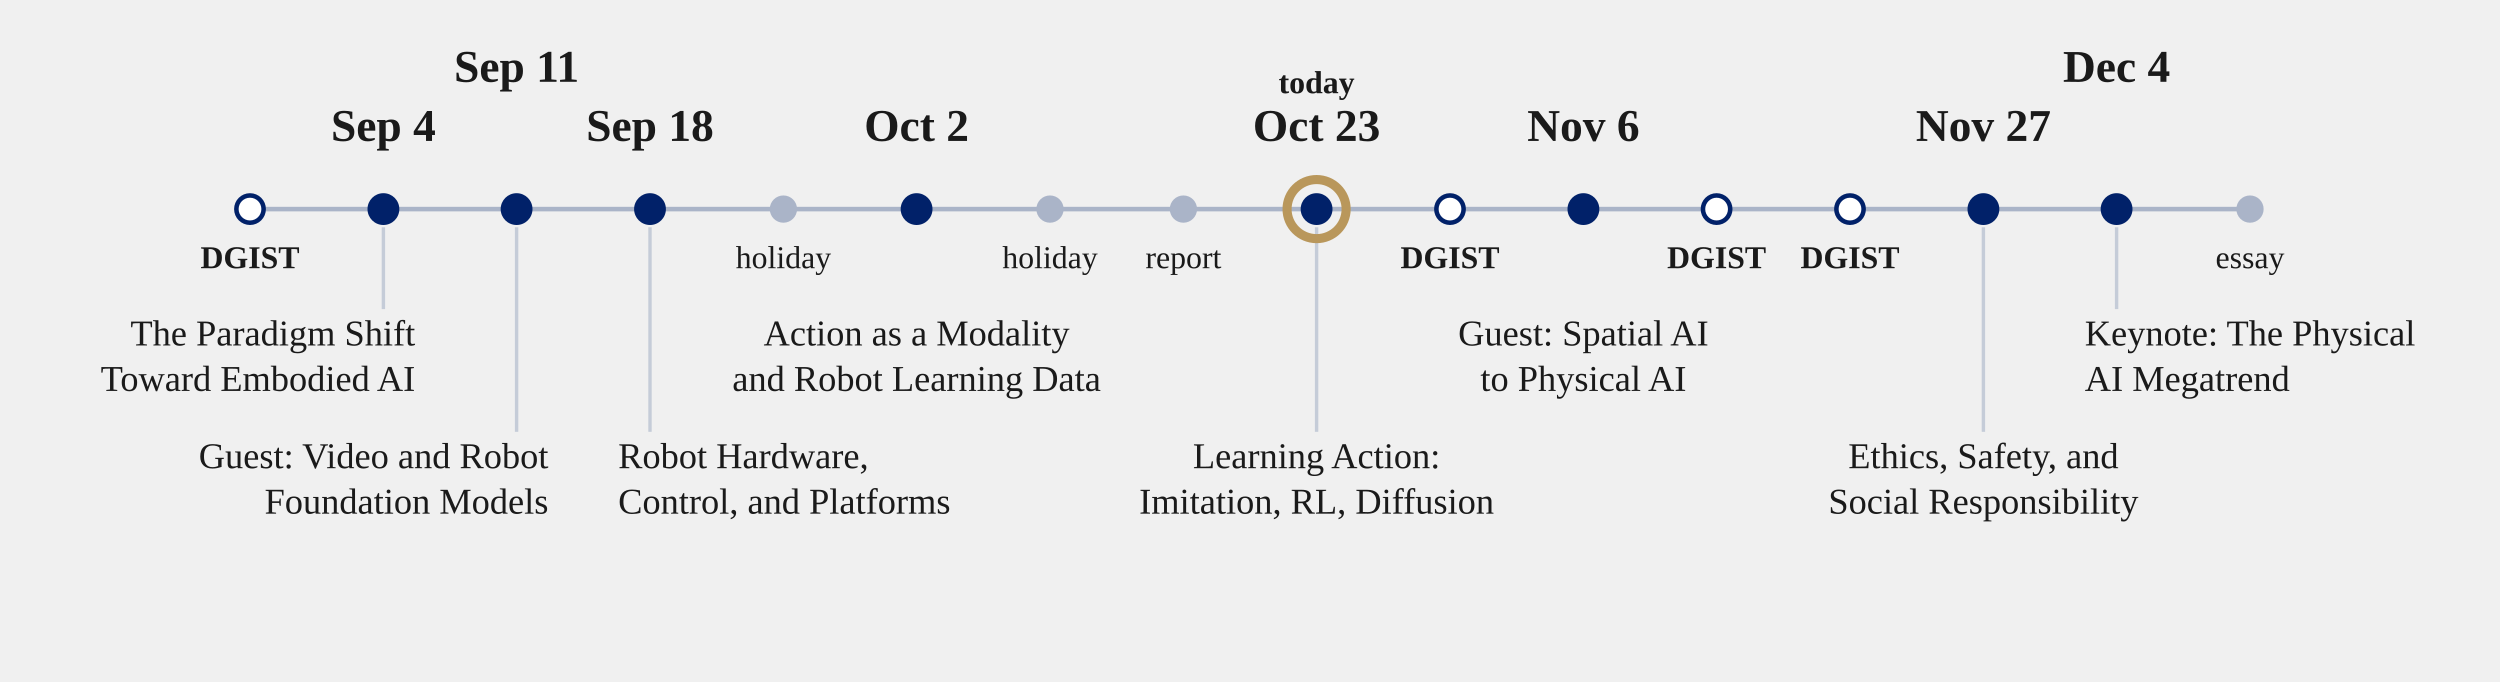
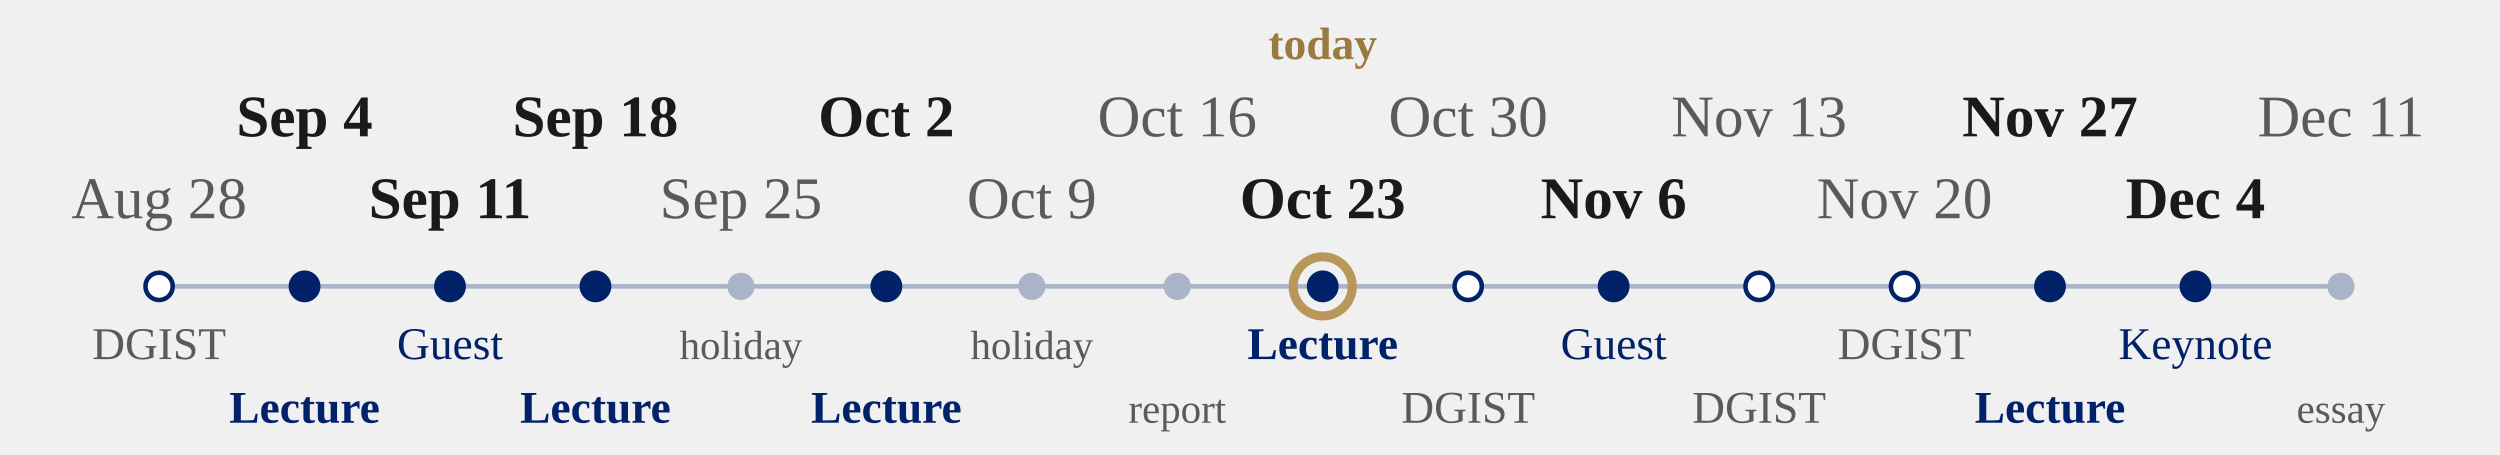
- <svg xmlns="http://www.w3.org/2000/svg" viewBox="0 0 1100 300" class="semester-map-svg" role="img" aria-label="Semester timeline, week 09 highlighted" style="font-family:inherit">
-   <line x1="110.0" y1="92" x2="990.0" y2="92" stroke="#aab4c8" stroke-width="2" />
-   <circle cx="110.0" cy="92" r="6" fill="#fff" stroke="#012169" stroke-width="2" />
-   <text x="110.0" y="118" font-size="14" font-weight="600" text-anchor="middle" fill="#1a1a1a" class="tag">DGIST</text>
-   <line x1="168.7" y1="100" x2="168.7" y2="136" stroke="#c5ccd8" stroke-width="1.5" />
-   <circle cx="168.7" cy="92" r="7" fill="#012169" />
-   <text x="168.7" y="62" font-size="20" font-weight="700" text-anchor="middle" fill="#1a1a1a" class="date">Sep 4</text>
-   <text x="182.7" y="152" font-size="16" text-anchor="end" fill="#1a1a1a" class="label">The Paradigm Shift</text>
-   <text x="182.7" y="172" font-size="16" text-anchor="end" fill="#1a1a1a" class="label">Toward Embodied AI</text>
-   <line x1="227.3" y1="100" x2="227.3" y2="190" stroke="#c5ccd8" stroke-width="1.5" />
-   <circle cx="227.3" cy="92" r="7" fill="#012169" />
-   <text x="227.3" y="36" font-size="20" font-weight="700" text-anchor="middle" fill="#1a1a1a" class="date">Sep 11</text>
-   <text x="241.3" y="206" font-size="16" text-anchor="end" fill="#1a1a1a" class="label">Guest: Video and Robot</text>
-   <text x="241.3" y="226" font-size="16" text-anchor="end" fill="#1a1a1a" class="label">Foundation Models</text>
-   <line x1="286.0" y1="100" x2="286.0" y2="190" stroke="#c5ccd8" stroke-width="1.5" />
-   <circle cx="286.0" cy="92" r="7" fill="#012169" />
-   <text x="286.0" y="62" font-size="20" font-weight="700" text-anchor="middle" fill="#1a1a1a" class="date">Sep 18</text>
-   <text x="272.0" y="206" font-size="16" text-anchor="start" fill="#1a1a1a" class="label">Robot Hardware,</text>
-   <text x="272.0" y="226" font-size="16" text-anchor="start" fill="#1a1a1a" class="label">Control, and Platforms</text>
-   <circle cx="344.7" cy="92" r="6" fill="#aab4c8" />
-   <text x="344.7" y="118" font-size="14" text-anchor="middle" fill="#1a1a1a" class="tag">holiday</text>
-   <circle cx="403.3" cy="92" r="7" fill="#012169" />
-   <text x="403.3" y="62" font-size="20" font-weight="700" text-anchor="middle" fill="#1a1a1a" class="date">Oct 2</text>
-   <text x="403.3" y="152" font-size="16" text-anchor="middle" fill="#1a1a1a" class="label">Action as a Modality</text>
-   <text x="403.3" y="172" font-size="16" text-anchor="middle" fill="#1a1a1a" class="label">and Robot Learning Data</text>
-   <circle cx="462.0" cy="92" r="6" fill="#aab4c8" />
-   <text x="462.0" y="118" font-size="14" text-anchor="middle" fill="#1a1a1a" class="tag">holiday</text>
-   <circle cx="520.7" cy="92" r="6" fill="#aab4c8" />
-   <text x="520.7" y="118" font-size="14" text-anchor="middle" fill="#1a1a1a" class="tag">report</text>
-   <line x1="579.3" y1="100" x2="579.3" y2="190" stroke="#c5ccd8" stroke-width="1.5" />
-   <circle cx="579.3" cy="92" r="7" fill="#012169" />
-   <circle cx="579.3" cy="92" r="13" fill="none" stroke="#B9975B" stroke-width="4" class="today-ring" />
-   <text x="579.3" y="41" font-size="14" font-weight="600" text-anchor="middle" fill="#1a1a1a" class="today-tag">today</text>
-   <text x="579.3" y="62" font-size="20" font-weight="700" text-anchor="middle" fill="#1a1a1a" class="date">Oct 23</text>
-   <text x="579.3" y="206" font-size="16" text-anchor="middle" fill="#1a1a1a" class="label">Learning Action:</text>
-   <text x="579.3" y="226" font-size="16" text-anchor="middle" fill="#1a1a1a" class="label">Imitation, RL, Diffusion</text>
-   <circle cx="638.0" cy="92" r="6" fill="#fff" stroke="#012169" stroke-width="2" />
-   <text x="638.0" y="118" font-size="14" font-weight="600" text-anchor="middle" fill="#1a1a1a" class="tag">DGIST</text>
-   <circle cx="696.7" cy="92" r="7" fill="#012169" />
-   <text x="696.7" y="62" font-size="20" font-weight="700" text-anchor="middle" fill="#1a1a1a" class="date">Nov 6</text>
-   <text x="696.7" y="152" font-size="16" text-anchor="middle" fill="#1a1a1a" class="label">Guest: Spatial AI</text>
-   <text x="696.7" y="172" font-size="16" text-anchor="middle" fill="#1a1a1a" class="label">to Physical AI</text>
-   <circle cx="755.3" cy="92" r="6" fill="#fff" stroke="#012169" stroke-width="2" />
-   <text x="755.3" y="118" font-size="14" font-weight="600" text-anchor="middle" fill="#1a1a1a" class="tag">DGIST</text>
-   <circle cx="814.0" cy="92" r="6" fill="#fff" stroke="#012169" stroke-width="2" />
-   <text x="814.0" y="118" font-size="14" font-weight="600" text-anchor="middle" fill="#1a1a1a" class="tag">DGIST</text>
-   <line x1="872.7" y1="100" x2="872.7" y2="190" stroke="#c5ccd8" stroke-width="1.5" />
-   <circle cx="872.7" cy="92" r="7" fill="#012169" />
-   <text x="872.7" y="62" font-size="20" font-weight="700" text-anchor="middle" fill="#1a1a1a" class="date">Nov 27</text>
-   <text x="872.7" y="206" font-size="16" text-anchor="middle" fill="#1a1a1a" class="label">Ethics, Safety, and</text>
-   <text x="872.7" y="226" font-size="16" text-anchor="middle" fill="#1a1a1a" class="label">Social Responsibility</text>
-   <line x1="931.3" y1="100" x2="931.3" y2="136" stroke="#c5ccd8" stroke-width="1.5" />
-   <circle cx="931.3" cy="92" r="7" fill="#012169" />
-   <text x="931.3" y="36" font-size="20" font-weight="700" text-anchor="middle" fill="#1a1a1a" class="date">Dec 4</text>
-   <text x="917.3" y="152" font-size="16" text-anchor="start" fill="#1a1a1a" class="label">Keynote: The Physical</text>
-   <text x="917.3" y="172" font-size="16" text-anchor="start" fill="#1a1a1a" class="label">AI Megatrend</text>
-   <circle cx="990.0" cy="92" r="6" fill="#aab4c8" />
-   <text x="990.0" y="118" font-size="14" text-anchor="middle" fill="#1a1a1a" class="tag">essay</text>
+ <svg xmlns="http://www.w3.org/2000/svg" viewBox="0 0 1100 200" class="semester-map-svg" role="img" aria-label="Semester timeline, week 09 highlighted" style="font-family:inherit">
+   <line x1="70.0" y1="126" x2="1030.0" y2="126" stroke="#aab4c8" stroke-width="2" />
+   <circle cx="70.0" cy="126" r="6" fill="#fff" stroke="#012169" stroke-width="2" />
+   <text x="70.0" y="96" font-size="26" font-weight="400" text-anchor="middle" fill="#5a5a5a" class="date">Aug 28</text>
+   <text x="70.0" y="158" font-size="20" text-anchor="middle" fill="#5a5a5a" class="tag">DGIST</text>
+   <circle cx="134.0" cy="126" r="7" fill="#012169" />
+   <text x="134.0" y="60" font-size="26" font-weight="700" text-anchor="middle" fill="#1a1a1a" class="date">Sep 4</text>
+   <text x="134.0" y="186" font-size="20" font-weight="700" text-anchor="middle" fill="#012169" class="tag">Lecture</text>
+   <circle cx="198.0" cy="126" r="7" fill="#012169" />
+   <text x="198.0" y="96" font-size="26" font-weight="700" text-anchor="middle" fill="#1a1a1a" class="date">Sep 11</text>
+   <text x="198.0" y="158" font-size="20" text-anchor="middle" fill="#012169" class="tag">Guest</text>
+   <circle cx="262.0" cy="126" r="7" fill="#012169" />
+   <text x="262.0" y="60" font-size="26" font-weight="700" text-anchor="middle" fill="#1a1a1a" class="date">Sep 18</text>
+   <text x="262.0" y="186" font-size="20" font-weight="700" text-anchor="middle" fill="#012169" class="tag">Lecture</text>
+   <circle cx="326.0" cy="126" r="6" fill="#aab4c8" />
+   <text x="326.0" y="96" font-size="26" font-weight="400" text-anchor="middle" fill="#5a5a5a" class="date">Sep 25</text>
+   <text x="326.0" y="158" font-size="18" text-anchor="middle" fill="#5a5a5a" class="tag">holiday</text>
+   <circle cx="390.0" cy="126" r="7" fill="#012169" />
+   <text x="390.0" y="60" font-size="26" font-weight="700" text-anchor="middle" fill="#1a1a1a" class="date">Oct 2</text>
+   <text x="390.0" y="186" font-size="20" font-weight="700" text-anchor="middle" fill="#012169" class="tag">Lecture</text>
+   <circle cx="454.0" cy="126" r="6" fill="#aab4c8" />
+   <text x="454.0" y="96" font-size="26" font-weight="400" text-anchor="middle" fill="#5a5a5a" class="date">Oct 9</text>
+   <text x="454.0" y="158" font-size="18" text-anchor="middle" fill="#5a5a5a" class="tag">holiday</text>
+   <circle cx="518.0" cy="126" r="6" fill="#aab4c8" />
+   <text x="518.0" y="60" font-size="26" font-weight="400" text-anchor="middle" fill="#5a5a5a" class="date">Oct 16</text>
+   <text x="518.0" y="186" font-size="18" text-anchor="middle" fill="#5a5a5a" class="tag">report</text>
+   <circle cx="582.0" cy="126" r="7" fill="#012169" />
+   <circle cx="582.0" cy="126" r="13" fill="none" stroke="#B9975B" stroke-width="4" class="today-ring" />
+   <text x="582.0" y="26" font-size="20" font-weight="700" text-anchor="middle" fill="#9A7B3F" class="today-tag">today</text>
+   <text x="582.0" y="96" font-size="26" font-weight="700" text-anchor="middle" fill="#1a1a1a" class="date">Oct 23</text>
+   <text x="582.0" y="158" font-size="20" font-weight="700" text-anchor="middle" fill="#012169" class="tag">Lecture</text>
+   <circle cx="646.0" cy="126" r="6" fill="#fff" stroke="#012169" stroke-width="2" />
+   <text x="646.0" y="60" font-size="26" font-weight="400" text-anchor="middle" fill="#5a5a5a" class="date">Oct 30</text>
+   <text x="646.0" y="186" font-size="20" text-anchor="middle" fill="#5a5a5a" class="tag">DGIST</text>
+   <circle cx="710.0" cy="126" r="7" fill="#012169" />
+   <text x="710.0" y="96" font-size="26" font-weight="700" text-anchor="middle" fill="#1a1a1a" class="date">Nov 6</text>
+   <text x="710.0" y="158" font-size="20" text-anchor="middle" fill="#012169" class="tag">Guest</text>
+   <circle cx="774.0" cy="126" r="6" fill="#fff" stroke="#012169" stroke-width="2" />
+   <text x="774.0" y="60" font-size="26" font-weight="400" text-anchor="middle" fill="#5a5a5a" class="date">Nov 13</text>
+   <text x="774.0" y="186" font-size="20" text-anchor="middle" fill="#5a5a5a" class="tag">DGIST</text>
+   <circle cx="838.0" cy="126" r="6" fill="#fff" stroke="#012169" stroke-width="2" />
+   <text x="838.0" y="96" font-size="26" font-weight="400" text-anchor="middle" fill="#5a5a5a" class="date">Nov 20</text>
+   <text x="838.0" y="158" font-size="20" text-anchor="middle" fill="#5a5a5a" class="tag">DGIST</text>
+   <circle cx="902.0" cy="126" r="7" fill="#012169" />
+   <text x="902.0" y="60" font-size="26" font-weight="700" text-anchor="middle" fill="#1a1a1a" class="date">Nov 27</text>
+   <text x="902.0" y="186" font-size="20" font-weight="700" text-anchor="middle" fill="#012169" class="tag">Lecture</text>
+   <circle cx="966.0" cy="126" r="7" fill="#012169" />
+   <text x="966.0" y="96" font-size="26" font-weight="700" text-anchor="middle" fill="#1a1a1a" class="date">Dec 4</text>
+   <text x="966.0" y="158" font-size="20" text-anchor="middle" fill="#012169" class="tag">Keynote</text>
+   <circle cx="1030.0" cy="126" r="6" fill="#aab4c8" />
+   <text x="1030.0" y="60" font-size="26" font-weight="400" text-anchor="middle" fill="#5a5a5a" class="date">Dec 11</text>
+   <text x="1030.0" y="186" font-size="18" text-anchor="middle" fill="#5a5a5a" class="tag">essay</text>
</svg>
